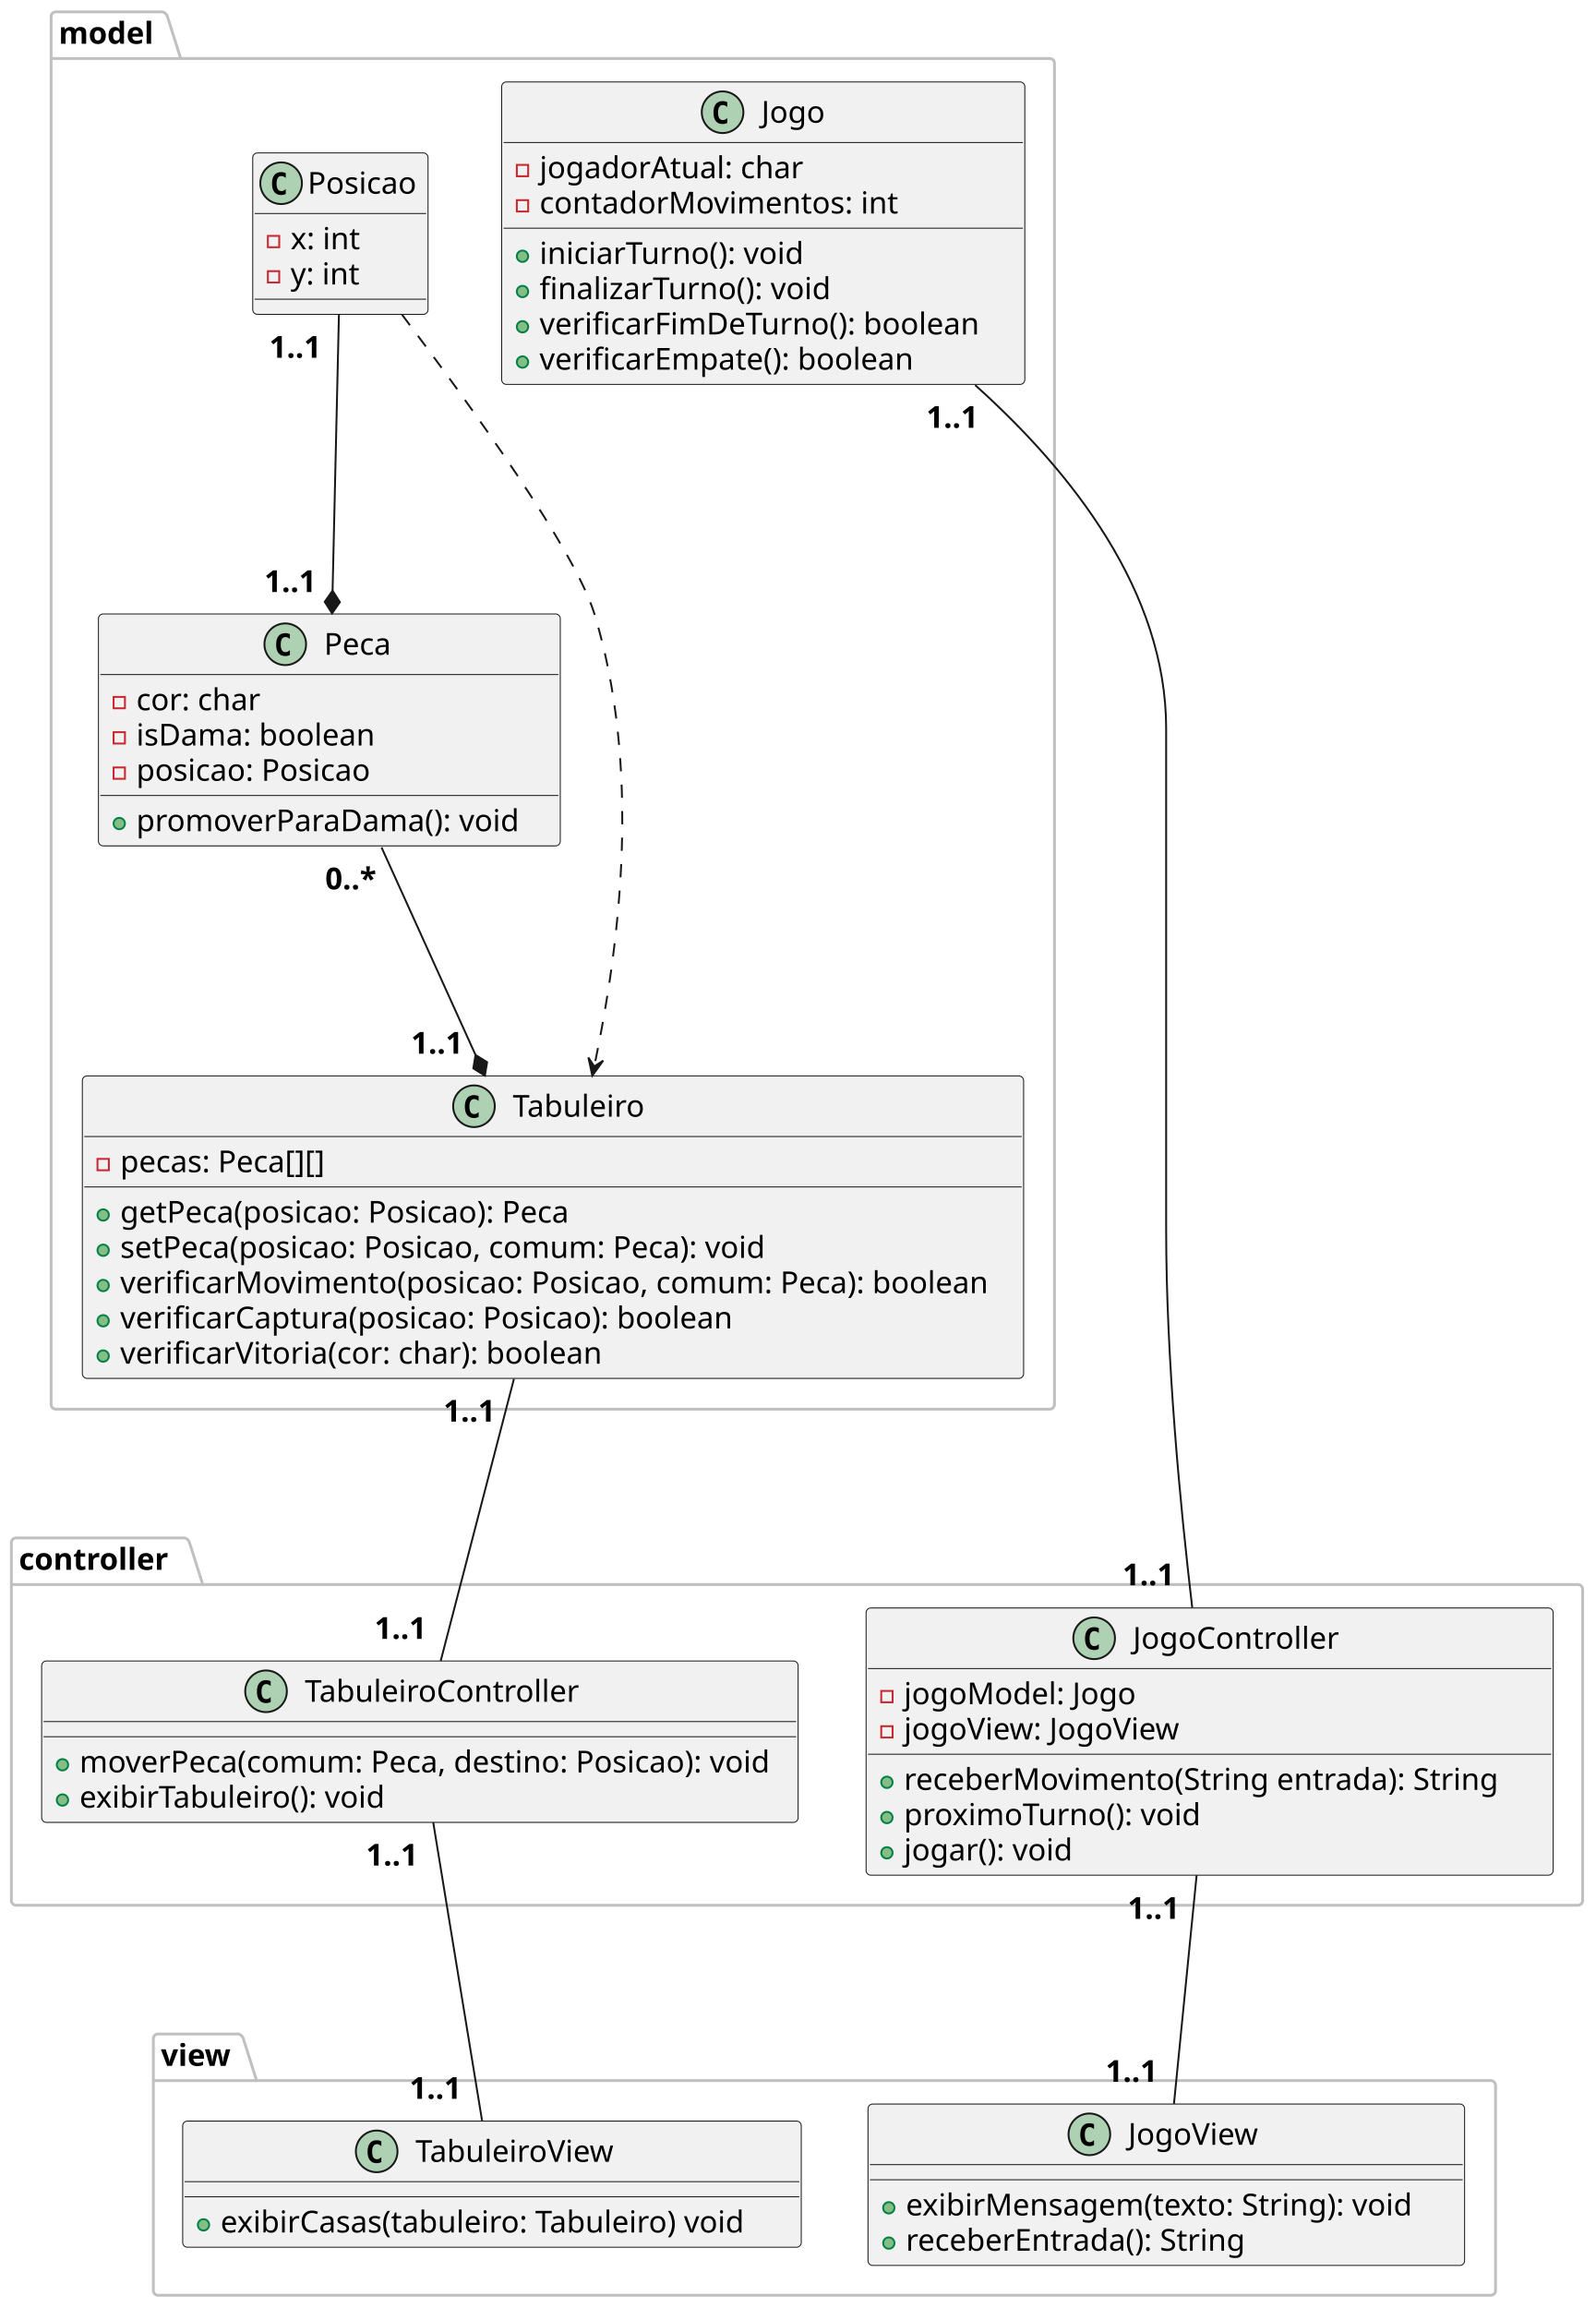
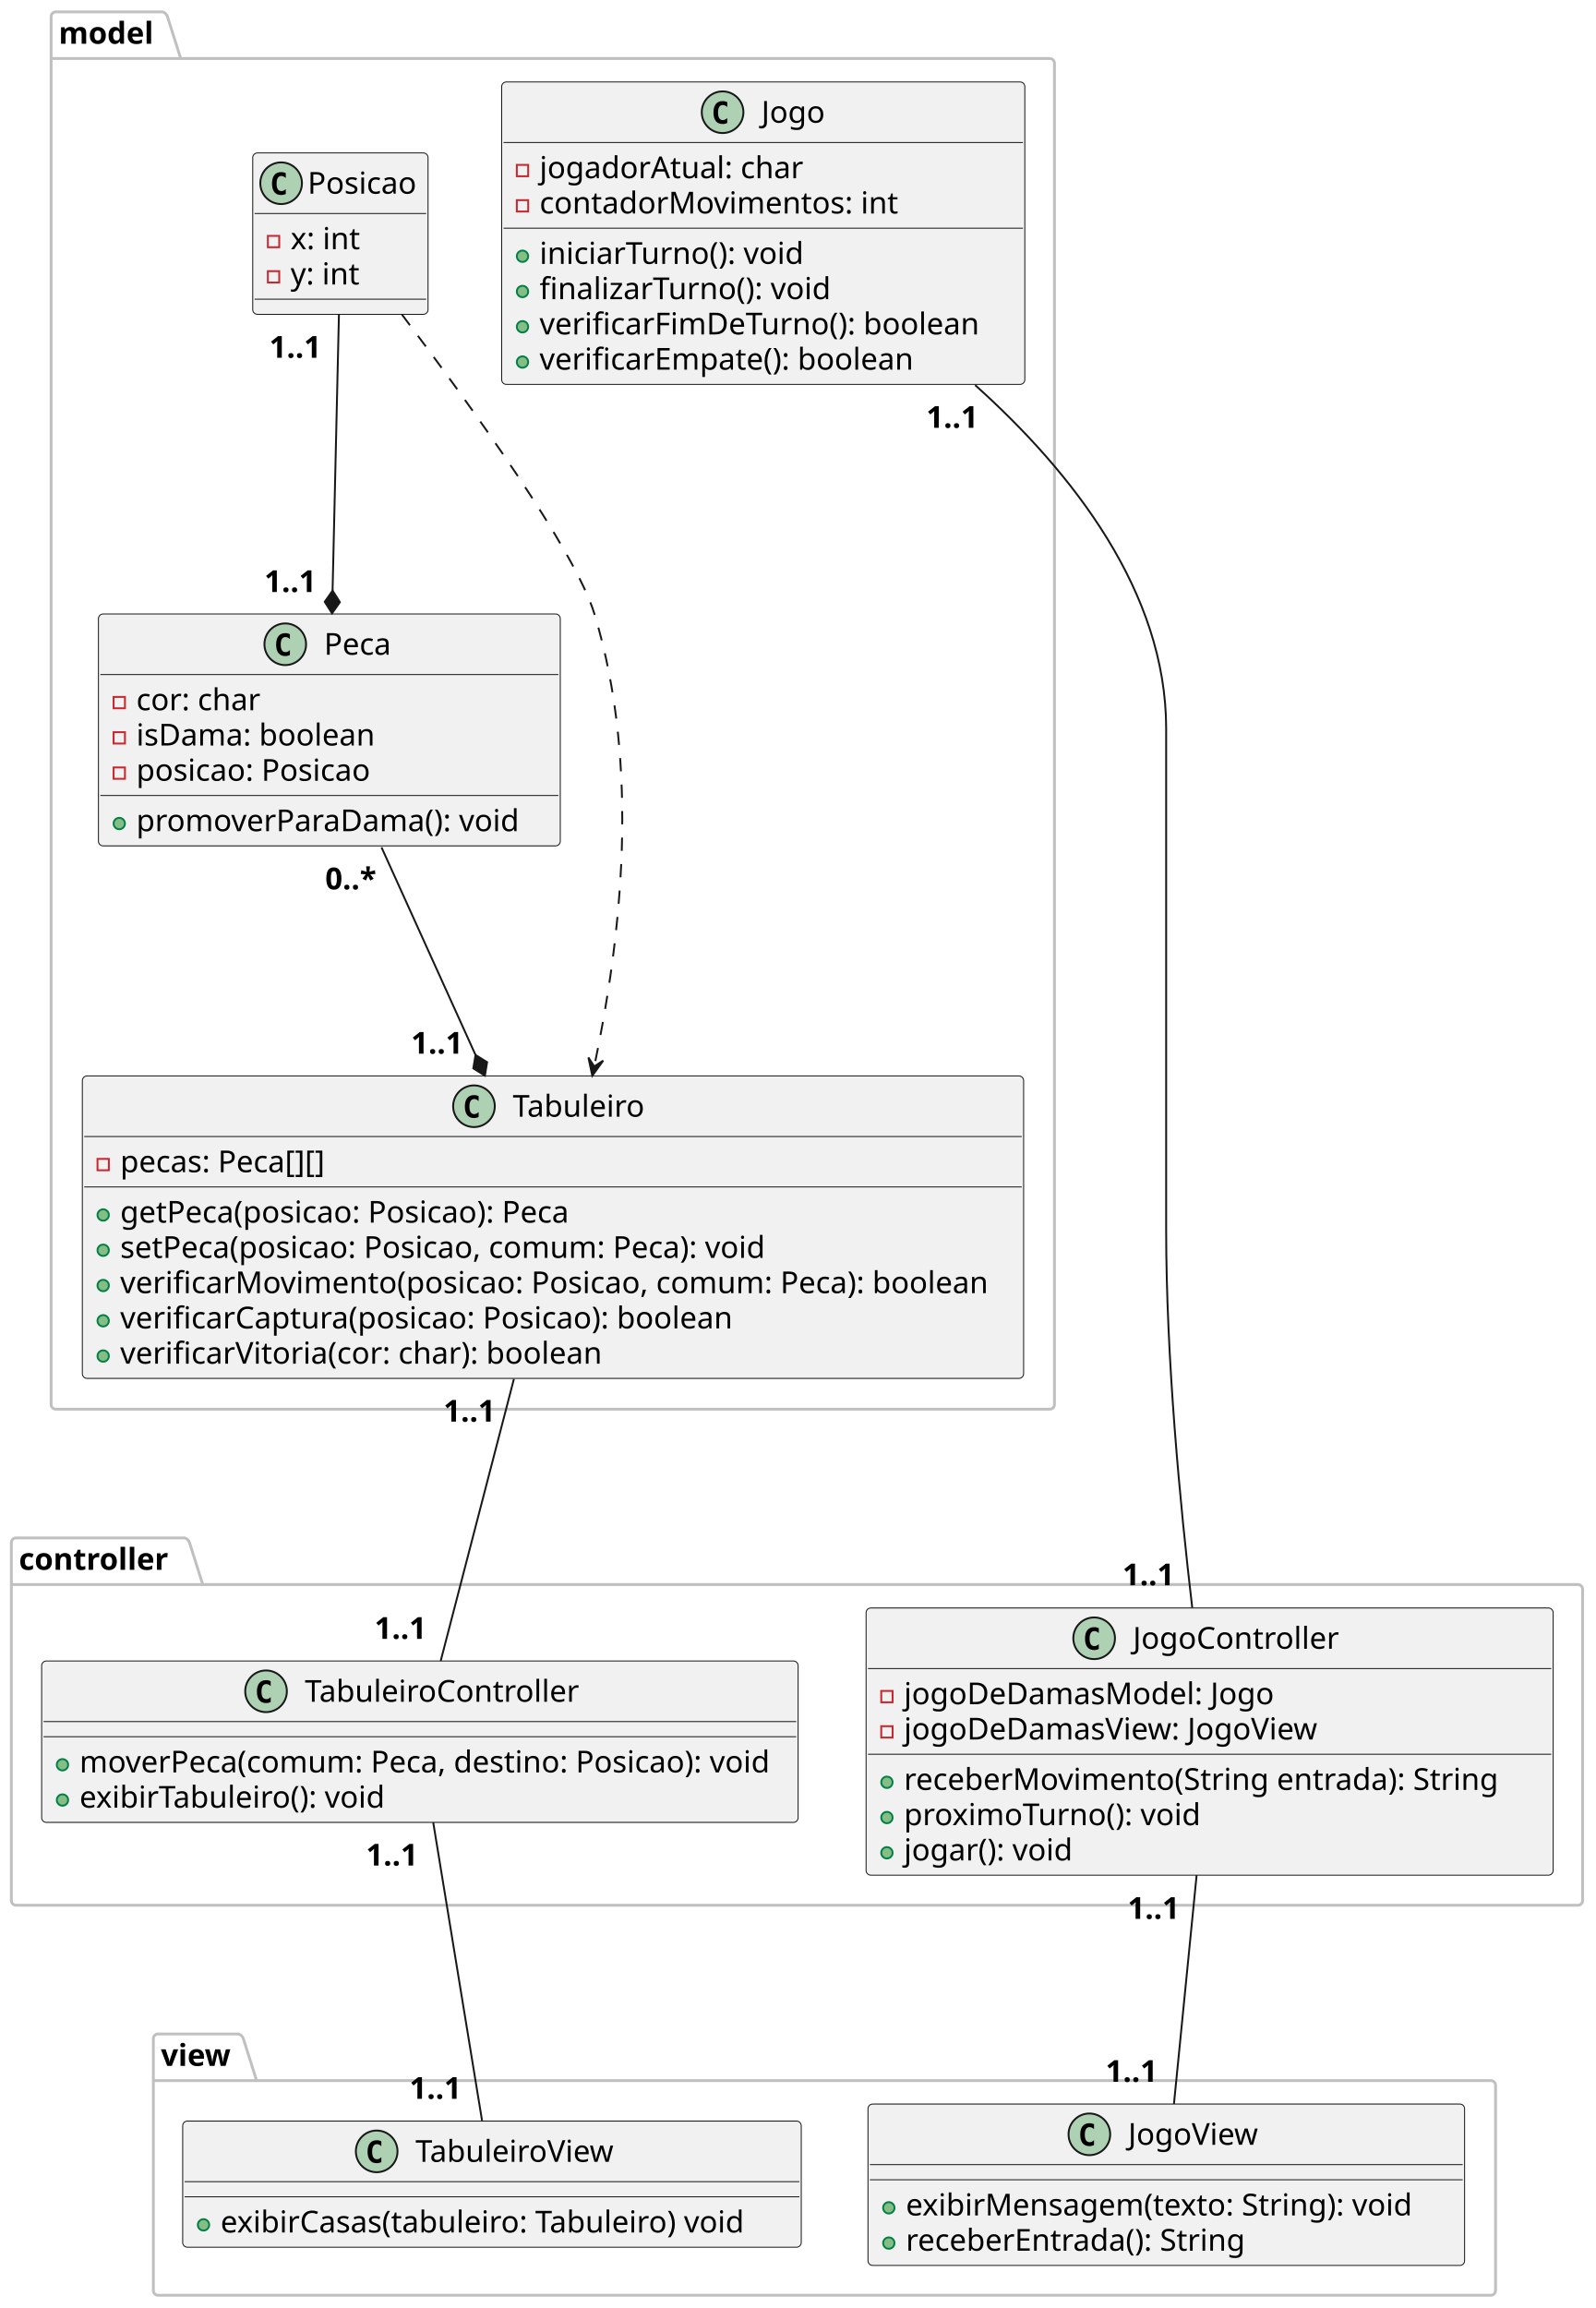
<svg xmlns="http://www.w3.org/2000/svg" contentStyleType="text/css" height="1219px" preserveAspectRatio="none" style="width:843px;height:1219px;background:#FFFFFF;" version="1.1" viewBox="0 0 843 1219" width="843px" zoomAndPan="magnify">
  <defs />
  <g>
    <g id="cluster_model">
      <path d="M29.5,6.273 L85.953,6.273 A3.75,3.75 0 0 1 88.453,8.773 L95.453,30.898 L554.5,30.898 A2.5,2.5 0 0 1 557,33.398 L557,741.773 A2.5,2.5 0 0 1 554.5,744.273 L29.5,744.273 A2.5,2.5 0 0 1 27,741.773 L27,8.773 A2.5,2.5 0 0 1 29.5,6.273 " fill="none" style="stroke:#C0C0C0;stroke-width:1.5;" />
      <line style="stroke:#C0C0C0;stroke-width:1.5;" x1="27" x2="95.453" y1="30.898" y2="30.898" />
      <text fill="#000000" font-family="sans-serif" font-size="16" font-weight="bold" lengthAdjust="spacing" textLength="55.453" x="31" y="23.125">model</text>
    </g>
    <g id="cluster_controller">
      <path d="M8.5,812.273 L97.609,812.273 A3.75,3.75 0 0 1 100.109,814.773 L107.109,836.898 L833.5,836.898 A2.5,2.5 0 0 1 836,839.398 L836,1003.773 A2.5,2.5 0 0 1 833.5,1006.273 L8.5,1006.273 A2.5,2.5 0 0 1 6,1003.773 L6,814.773 A2.5,2.5 0 0 1 8.5,812.273 " fill="none" style="stroke:#C0C0C0;stroke-width:1.5;" />
      <line style="stroke:#C0C0C0;stroke-width:1.5;" x1="6" x2="107.109" y1="836.898" y2="836.898" />
      <text fill="#000000" font-family="sans-serif" font-size="16" font-weight="bold" lengthAdjust="spacing" textLength="88.109" x="10" y="829.125">controller</text>
    </g>
    <g id="cluster_view">
      <path d="M83.5,1074.273 L126.047,1074.273 A3.75,3.75 0 0 1 128.547,1076.773 L135.547,1098.898 L787.5,1098.898 A2.5,2.5 0 0 1 790,1101.398 L790,1209.773 A2.5,2.5 0 0 1 787.5,1212.273 L83.5,1212.273 A2.5,2.5 0 0 1 81,1209.773 L81,1076.773 A2.5,2.5 0 0 1 83.5,1074.273 " fill="none" style="stroke:#C0C0C0;stroke-width:1.5;" />
      <line style="stroke:#C0C0C0;stroke-width:1.5;" x1="81" x2="135.547" y1="1098.898" y2="1098.898" />
      <text fill="#000000" font-family="sans-serif" font-size="16" font-weight="bold" lengthAdjust="spacing" textLength="41.547" x="85" y="1091.125">view</text>
    </g>
    <g id="elem_Tabuleiro">
      <rect codeLine="6" fill="#F1F1F1" height="159.75" id="Tabuleiro" rx="2.5" ry="2.5" style="stroke:#181818;stroke-width:0.5;" width="497.211" x="43.5" y="568.273" />
      <ellipse cx="250.367" cy="584.273" fill="#ADD1B2" rx="11" ry="11" style="stroke:#181818;stroke-width:1;" />
      <path d="M252.82,589.93 Q252.273,590.211 251.664,590.352 Q251.07,590.508 250.398,590.508 Q248.039,590.508 246.789,588.945 Q245.555,587.383 245.555,584.445 Q245.555,581.508 246.789,579.961 Q248.039,578.398 250.398,578.398 Q251.07,578.398 251.68,578.539 Q252.289,578.68 252.82,578.961 L252.82,581.523 Q252.227,580.977 251.664,580.727 Q251.102,580.461 250.508,580.461 Q249.242,580.461 248.602,581.477 Q247.961,582.477 247.961,584.445 Q247.961,586.414 248.602,587.43 Q249.242,588.43 250.508,588.43 Q251.102,588.43 251.664,588.18 Q252.227,587.914 252.82,587.367 L252.82,589.93 Z " fill="#000000" />
      <text fill="#000000" font-family="sans-serif" font-size="16" lengthAdjust="spacing" textLength="74.977" x="270.867" y="589.812">Tabuleiro</text>
      <line style="stroke:#181818;stroke-width:0.5;" x1="44.5" x2="539.711" y1="600.273" y2="600.273" />
      <rect fill="none" height="6" style="stroke:#C82930;stroke-width:1;" width="6" x="51.5" y="612.086" />
      <text fill="#000000" font-family="sans-serif" font-size="16" lengthAdjust="spacing" textLength="120.477" x="63.5" y="619.125">pecas: Peca[][]</text>
      <line style="stroke:#181818;stroke-width:0.5;" x1="44.5" x2="539.711" y1="626.898" y2="626.898" />
      <ellipse cx="54.5" cy="641.711" fill="#84BE84" rx="3" ry="3" style="stroke:#038048;stroke-width:1;" />
      <text fill="#000000" font-family="sans-serif" font-size="16" lengthAdjust="spacing" textLength="257.625" x="63.5" y="645.75">getPeca(posicao: Posicao): Peca</text>
      <ellipse cx="54.5" cy="660.336" fill="#84BE84" rx="3" ry="3" style="stroke:#038048;stroke-width:1;" />
      <text fill="#000000" font-family="sans-serif" font-size="16" lengthAdjust="spacing" textLength="348.914" x="63.5" y="664.375">setPeca(posicao: Posicao, comum: Peca): void</text>
      <ellipse cx="54.5" cy="678.961" fill="#84BE84" rx="3" ry="3" style="stroke:#038048;stroke-width:1;" />
      <text fill="#000000" font-family="sans-serif" font-size="16" lengthAdjust="spacing" textLength="471.211" x="63.5" y="683">verificarMovimento(posicao: Posicao, comum: Peca): boolean</text>
      <ellipse cx="54.5" cy="697.586" fill="#84BE84" rx="3" ry="3" style="stroke:#038048;stroke-width:1;" />
      <text fill="#000000" font-family="sans-serif" font-size="16" lengthAdjust="spacing" textLength="348.656" x="63.5" y="701.625">verificarCaptura(posicao: Posicao): boolean</text>
      <ellipse cx="54.5" cy="716.211" fill="#84BE84" rx="3" ry="3" style="stroke:#038048;stroke-width:1;" />
      <text fill="#000000" font-family="sans-serif" font-size="16" lengthAdjust="spacing" textLength="275.766" x="63.5" y="720.25">verificarVitoria(cor: char): boolean</text>
    </g>
    <g id="elem_Posicao">
      <rect codeLine="16" fill="#F1F1F1" height="85.25" id="Posicao" rx="2.5" ry="2.5" style="stroke:#181818;stroke-width:0.5;" width="92.609" x="133.5" y="80.773" />
      <ellipse cx="148.5" cy="96.773" fill="#ADD1B2" rx="11" ry="11" style="stroke:#181818;stroke-width:1;" />
      <path d="M150.953,102.43 Q150.406,102.711 149.797,102.852 Q149.203,103.008 148.531,103.008 Q146.172,103.008 144.922,101.445 Q143.688,99.883 143.688,96.945 Q143.688,94.008 144.922,92.461 Q146.172,90.898 148.531,90.898 Q149.203,90.898 149.812,91.039 Q150.422,91.18 150.953,91.461 L150.953,94.023 Q150.359,93.477 149.797,93.227 Q149.234,92.961 148.641,92.961 Q147.375,92.961 146.734,93.977 Q146.094,94.977 146.094,96.945 Q146.094,98.914 146.734,99.93 Q147.375,100.93 148.641,100.93 Q149.234,100.93 149.797,100.68 Q150.359,100.414 150.953,99.867 L150.953,102.43 Z " fill="#000000" />
      <text fill="#000000" font-family="sans-serif" font-size="16" lengthAdjust="spacing" textLength="60.609" x="162.5" y="102.312">Posicao</text>
      <line style="stroke:#181818;stroke-width:0.5;" x1="134.5" x2="225.109" y1="112.773" y2="112.773" />
      <rect fill="none" height="6" style="stroke:#C82930;stroke-width:1;" width="6" x="141.5" y="124.586" />
      <text fill="#000000" font-family="sans-serif" font-size="16" lengthAdjust="spacing" textLength="40.805" x="153.5" y="131.625">x: int</text>
      <rect fill="none" height="6" style="stroke:#C82930;stroke-width:1;" width="6" x="141.5" y="143.211" />
      <text fill="#000000" font-family="sans-serif" font-size="16" lengthAdjust="spacing" textLength="40.805" x="153.5" y="150.25">y: int</text>
      <line style="stroke:#181818;stroke-width:0.5;" x1="134.5" x2="225.109" y1="158.023" y2="158.023" />
    </g>
    <g id="elem_Peca">
      <rect codeLine="21" fill="#F1F1F1" height="122.5" id="Peca" rx="2.5" ry="2.5" style="stroke:#181818;stroke-width:0.5;" width="243.961" x="52" y="324.273" />
      <ellipse cx="150.684" cy="340.273" fill="#ADD1B2" rx="11" ry="11" style="stroke:#181818;stroke-width:1;" />
      <path d="M153.137,345.93 Q152.59,346.211 151.981,346.352 Q151.387,346.508 150.715,346.508 Q148.356,346.508 147.106,344.945 Q145.871,343.383 145.871,340.445 Q145.871,337.508 147.106,335.961 Q148.356,334.398 150.715,334.398 Q151.387,334.398 151.996,334.539 Q152.606,334.68 153.137,334.961 L153.137,337.523 Q152.543,336.977 151.981,336.727 Q151.418,336.461 150.824,336.461 Q149.559,336.461 148.918,337.477 Q148.277,338.477 148.277,340.445 Q148.277,342.414 148.918,343.43 Q149.559,344.43 150.824,344.43 Q151.418,344.43 151.981,344.18 Q152.543,343.914 153.137,343.367 L153.137,345.93 Z " fill="#000000" />
      <text fill="#000000" font-family="sans-serif" font-size="16" lengthAdjust="spacing" textLength="38.094" x="171.184" y="345.812">Peca</text>
      <line style="stroke:#181818;stroke-width:0.5;" x1="53" x2="294.961" y1="356.273" y2="356.273" />
      <rect fill="none" height="6" style="stroke:#C82930;stroke-width:1;" width="6" x="60" y="368.086" />
      <text fill="#000000" font-family="sans-serif" font-size="16" lengthAdjust="spacing" textLength="70.961" x="72" y="375.125">cor: char</text>
      <rect fill="none" height="6" style="stroke:#C82930;stroke-width:1;" width="6" x="60" y="386.711" />
      <text fill="#000000" font-family="sans-serif" font-size="16" lengthAdjust="spacing" textLength="134.742" x="72" y="393.75">isDama: boolean</text>
      <rect fill="none" height="6" style="stroke:#C82930;stroke-width:1;" width="6" x="60" y="405.336" />
      <text fill="#000000" font-family="sans-serif" font-size="16" lengthAdjust="spacing" textLength="132.203" x="72" y="412.375">posicao: Posicao</text>
      <line style="stroke:#181818;stroke-width:0.5;" x1="53" x2="294.961" y1="420.148" y2="420.148" />
      <ellipse cx="63" cy="434.961" fill="#84BE84" rx="3" ry="3" style="stroke:#038048;stroke-width:1;" />
      <text fill="#000000" font-family="sans-serif" font-size="16" lengthAdjust="spacing" textLength="217.961" x="72" y="439">promoverParaDama(): void</text>
    </g>
    <g id="elem_Jogo">
      <rect codeLine="29" fill="#F1F1F1" height="159.75" id="Jogo" rx="2.5" ry="2.5" style="stroke:#181818;stroke-width:0.5;" width="276.344" x="265" y="43.273" />
      <ellipse cx="381.695" cy="59.273" fill="#ADD1B2" rx="11" ry="11" style="stroke:#181818;stroke-width:1;" />
      <path d="M384.148,64.93 Q383.602,65.211 382.992,65.352 Q382.398,65.508 381.727,65.508 Q379.367,65.508 378.117,63.945 Q376.883,62.383 376.883,59.445 Q376.883,56.508 378.117,54.961 Q379.367,53.398 381.727,53.398 Q382.398,53.398 383.008,53.539 Q383.617,53.68 384.148,53.961 L384.148,56.523 Q383.555,55.977 382.992,55.727 Q382.43,55.461 381.836,55.461 Q380.57,55.461 379.93,56.477 Q379.289,57.477 379.289,59.445 Q379.289,61.414 379.93,62.43 Q380.57,63.43 381.836,63.43 Q382.43,63.43 382.992,63.18 Q383.555,62.914 384.148,62.367 L384.148,64.93 Z " fill="#000000" />
      <text fill="#000000" font-family="sans-serif" font-size="16" lengthAdjust="spacing" textLength="34.453" x="402.195" y="64.812">Jogo</text>
      <line style="stroke:#181818;stroke-width:0.5;" x1="266" x2="540.344" y1="75.273" y2="75.273" />
      <rect fill="none" height="6" style="stroke:#C82930;stroke-width:1;" width="6" x="273" y="87.086" />
      <text fill="#000000" font-family="sans-serif" font-size="16" lengthAdjust="spacing" textLength="148.125" x="285" y="94.125">jogadorAtual: char</text>
      <rect fill="none" height="6" style="stroke:#C82930;stroke-width:1;" width="6" x="273" y="105.711" />
      <text fill="#000000" font-family="sans-serif" font-size="16" lengthAdjust="spacing" textLength="200.141" x="285" y="112.75">contadorMovimentos: int</text>
      <line style="stroke:#181818;stroke-width:0.5;" x1="266" x2="540.344" y1="120.523" y2="120.523" />
      <ellipse cx="276" cy="135.336" fill="#84BE84" rx="3" ry="3" style="stroke:#038048;stroke-width:1;" />
      <text fill="#000000" font-family="sans-serif" font-size="16" lengthAdjust="spacing" textLength="151.898" x="285" y="139.375">iniciarTurno(): void</text>
      <ellipse cx="276" cy="153.961" fill="#84BE84" rx="3" ry="3" style="stroke:#038048;stroke-width:1;" />
      <text fill="#000000" font-family="sans-serif" font-size="16" lengthAdjust="spacing" textLength="166.938" x="285" y="158">finalizarTurno(): void</text>
      <ellipse cx="276" cy="172.586" fill="#84BE84" rx="3" ry="3" style="stroke:#038048;stroke-width:1;" />
      <text fill="#000000" font-family="sans-serif" font-size="16" lengthAdjust="spacing" textLength="250.344" x="285" y="176.625">verificarFimDeTurno(): boolean</text>
      <ellipse cx="276" cy="191.211" fill="#84BE84" rx="3" ry="3" style="stroke:#038048;stroke-width:1;" />
      <text fill="#000000" font-family="sans-serif" font-size="16" lengthAdjust="spacing" textLength="214.297" x="285" y="195.25">verificarEmpate(): boolean</text>
    </g>
    <g id="elem_JogoController">
      <rect codeLine="41" fill="#F1F1F1" height="141.125" id="JogoController" rx="2.5" ry="2.5" style="stroke:#181818;stroke-width:0.5;" width="362.93" x="457.5" y="849.273" />
      <ellipse cx="577.961" cy="865.273" fill="#ADD1B2" rx="11" ry="11" style="stroke:#181818;stroke-width:1;" />
      <path d="M580.414,870.93 Q579.867,871.211 579.258,871.352 Q578.664,871.508 577.992,871.508 Q575.633,871.508 574.383,869.945 Q573.148,868.383 573.148,865.445 Q573.148,862.508 574.383,860.961 Q575.633,859.398 577.992,859.398 Q578.664,859.398 579.273,859.539 Q579.883,859.68 580.414,859.961 L580.414,862.523 Q579.82,861.977 579.258,861.727 Q578.695,861.461 578.102,861.461 Q576.836,861.461 576.195,862.477 Q575.555,863.477 575.555,865.445 Q575.555,867.414 576.195,868.43 Q576.836,869.43 578.102,869.43 Q578.695,869.43 579.258,869.18 Q579.82,868.914 580.414,868.367 L580.414,870.93 Z " fill="#000000" />
      <text fill="#000000" font-family="sans-serif" font-size="16" lengthAdjust="spacing" textLength="113.508" x="598.461" y="870.812">JogoController</text>
      <line style="stroke:#181818;stroke-width:0.5;" x1="458.5" x2="819.43" y1="881.273" y2="881.273" />
      <rect fill="none" height="6" style="stroke:#C82930;stroke-width:1;" width="6" x="465.5" y="893.086" />
-       <text fill="#000000" font-family="sans-serif" font-size="16" lengthAdjust="spacing" textLength="127.148" x="477.5" y="900.125">jogoModel: Jogo</text>
+       <text fill="#000000" font-family="sans-serif" font-size="16" lengthAdjust="spacing" textLength="127.148" x="477.5" y="900.125">jogoDeDamasModel: Jogo</text>
      <rect fill="none" height="6" style="stroke:#C82930;stroke-width:1;" width="6" x="465.5" y="911.711" />
-       <text fill="#000000" font-family="sans-serif" font-size="16" lengthAdjust="spacing" textLength="155.75" x="477.5" y="918.75">jogoView: JogoView</text>
+       <text fill="#000000" font-family="sans-serif" font-size="16" lengthAdjust="spacing" textLength="155.75" x="477.5" y="918.75">jogoDeDamasView: JogoView</text>
      <line style="stroke:#181818;stroke-width:0.5;" x1="458.5" x2="819.43" y1="926.523" y2="926.523" />
      <ellipse cx="468.5" cy="941.336" fill="#84BE84" rx="3" ry="3" style="stroke:#038048;stroke-width:1;" />
      <text fill="#000000" font-family="sans-serif" font-size="16" lengthAdjust="spacing" textLength="336.93" x="477.5" y="945.375">receberMovimento(String entrada): String</text>
      <ellipse cx="468.5" cy="959.961" fill="#84BE84" rx="3" ry="3" style="stroke:#038048;stroke-width:1;" />
      <text fill="#000000" font-family="sans-serif" font-size="16" lengthAdjust="spacing" textLength="169.055" x="477.5" y="964">proximoTurno(): void</text>
      <ellipse cx="468.5" cy="978.586" fill="#84BE84" rx="3" ry="3" style="stroke:#038048;stroke-width:1;" />
      <text fill="#000000" font-family="sans-serif" font-size="16" lengthAdjust="spacing" textLength="97.594" x="477.5" y="982.625">jogar(): void</text>
    </g>
    <g id="elem_TabuleiroController">
      <rect codeLine="50" fill="#F1F1F1" height="85.25" id="TabuleiroController" rx="2.5" ry="2.5" style="stroke:#181818;stroke-width:0.5;" width="399.594" x="22" y="877.273" />
      <ellipse cx="140.531" cy="893.273" fill="#ADD1B2" rx="11" ry="11" style="stroke:#181818;stroke-width:1;" />
      <path d="M142.984,898.93 Q142.438,899.211 141.828,899.352 Q141.234,899.508 140.562,899.508 Q138.203,899.508 136.953,897.945 Q135.719,896.383 135.719,893.445 Q135.719,890.508 136.953,888.961 Q138.203,887.398 140.562,887.398 Q141.234,887.398 141.844,887.539 Q142.453,887.68 142.984,887.961 L142.984,890.523 Q142.391,889.977 141.828,889.727 Q141.266,889.461 140.672,889.461 Q139.406,889.461 138.766,890.477 Q138.125,891.477 138.125,893.445 Q138.125,895.414 138.766,896.43 Q139.406,897.43 140.672,897.43 Q141.266,897.43 141.828,897.18 Q142.391,896.914 142.984,896.367 L142.984,898.93 Z " fill="#000000" />
      <text fill="#000000" font-family="sans-serif" font-size="16" lengthAdjust="spacing" textLength="154.031" x="161.031" y="898.812">TabuleiroController</text>
      <line style="stroke:#181818;stroke-width:0.5;" x1="23" x2="420.594" y1="909.273" y2="909.273" />
      <line style="stroke:#181818;stroke-width:0.5;" x1="23" x2="420.594" y1="917.273" y2="917.273" />
      <ellipse cx="33" cy="932.086" fill="#84BE84" rx="3" ry="3" style="stroke:#038048;stroke-width:1;" />
      <text fill="#000000" font-family="sans-serif" font-size="16" lengthAdjust="spacing" textLength="373.594" x="42" y="936.125">moverPeca(comum: Peca, destino: Posicao): void</text>
      <ellipse cx="33" cy="950.711" fill="#84BE84" rx="3" ry="3" style="stroke:#038048;stroke-width:1;" />
      <text fill="#000000" font-family="sans-serif" font-size="16" lengthAdjust="spacing" textLength="176.734" x="42" y="954.75">exibirTabuleiro(): void</text>
    </g>
    <g id="elem_TabuleiroView">
      <rect codeLine="57" fill="#F1F1F1" height="66.625" id="TabuleiroView" rx="2.5" ry="2.5" style="stroke:#181818;stroke-width:0.5;" width="326.75" x="96.5" y="1120.273" />
      <ellipse cx="198.977" cy="1136.273" fill="#ADD1B2" rx="11" ry="11" style="stroke:#181818;stroke-width:1;" />
      <path d="M201.43,1141.93 Q200.883,1142.211 200.273,1142.352 Q199.68,1142.508 199.008,1142.508 Q196.648,1142.508 195.398,1140.945 Q194.164,1139.383 194.164,1136.445 Q194.164,1133.508 195.398,1131.961 Q196.648,1130.398 199.008,1130.398 Q199.68,1130.398 200.289,1130.539 Q200.898,1130.68 201.43,1130.961 L201.43,1133.523 Q200.836,1132.977 200.273,1132.727 Q199.711,1132.461 199.117,1132.461 Q197.852,1132.461 197.211,1133.477 Q196.57,1134.477 196.57,1136.445 Q196.57,1138.414 197.211,1139.43 Q197.852,1140.43 199.117,1140.43 Q199.711,1140.43 200.273,1140.18 Q200.836,1139.914 201.43,1139.367 L201.43,1141.93 Z " fill="#000000" />
      <text fill="#000000" font-family="sans-serif" font-size="16" lengthAdjust="spacing" textLength="113.297" x="219.477" y="1141.812">TabuleiroView</text>
      <line style="stroke:#181818;stroke-width:0.5;" x1="97.5" x2="422.25" y1="1152.273" y2="1152.273" />
      <line style="stroke:#181818;stroke-width:0.5;" x1="97.5" x2="422.25" y1="1160.273" y2="1160.273" />
      <ellipse cx="107.5" cy="1175.086" fill="#84BE84" rx="3" ry="3" style="stroke:#038048;stroke-width:1;" />
      <text fill="#000000" font-family="sans-serif" font-size="16" lengthAdjust="spacing" textLength="300.75" x="116.5" y="1179.125">exibirCasas(tabuleiro: Tabuleiro) void</text>
    </g>
    <g id="elem_JogoView">
      <rect codeLine="61" fill="#F1F1F1" height="85.25" id="JogoView" rx="2.5" ry="2.5" style="stroke:#181818;stroke-width:0.5;" width="315.148" x="458.5" y="1111.273" />
      <ellipse cx="575.438" cy="1127.273" fill="#ADD1B2" rx="11" ry="11" style="stroke:#181818;stroke-width:1;" />
      <path d="M577.891,1132.93 Q577.344,1133.211 576.734,1133.352 Q576.141,1133.508 575.469,1133.508 Q573.109,1133.508 571.859,1131.945 Q570.625,1130.383 570.625,1127.445 Q570.625,1124.508 571.859,1122.961 Q573.109,1121.398 575.469,1121.398 Q576.141,1121.398 576.75,1121.539 Q577.359,1121.68 577.891,1121.961 L577.891,1124.523 Q577.297,1123.977 576.734,1123.727 Q576.172,1123.461 575.578,1123.461 Q574.312,1123.461 573.672,1124.477 Q573.031,1125.477 573.031,1127.445 Q573.031,1129.414 573.672,1130.43 Q574.312,1131.43 575.578,1131.43 Q576.172,1131.43 576.734,1131.18 Q577.297,1130.914 577.891,1130.367 L577.891,1132.93 Z " fill="#000000" />
      <text fill="#000000" font-family="sans-serif" font-size="16" lengthAdjust="spacing" textLength="72.773" x="595.938" y="1132.812">JogoView</text>
      <line style="stroke:#181818;stroke-width:0.5;" x1="459.5" x2="772.648" y1="1143.273" y2="1143.273" />
      <line style="stroke:#181818;stroke-width:0.5;" x1="459.5" x2="772.648" y1="1151.273" y2="1151.273" />
      <ellipse cx="469.5" cy="1166.086" fill="#84BE84" rx="3" ry="3" style="stroke:#038048;stroke-width:1;" />
      <text fill="#000000" font-family="sans-serif" font-size="16" lengthAdjust="spacing" textLength="289.148" x="478.5" y="1170.125">exibirMensagem(texto: String): void</text>
      <ellipse cx="469.5" cy="1184.711" fill="#84BE84" rx="3" ry="3" style="stroke:#038048;stroke-width:1;" />
      <text fill="#000000" font-family="sans-serif" font-size="16" lengthAdjust="spacing" textLength="195.219" x="478.5" y="1188.75">receberEntrada(): String</text>
    </g>
    <g id="link_Posicao_Peca">
      <path codeLine="67" d="M179.04,165.843 C178.06,208.503 176.796,263.337 175.676,311.947 " fill="none" id="Posicao-to-Peca" style="stroke:#181818;stroke-width:1;" />
      <polygon fill="#181818" points="175.4,323.943,179.537,318.037,175.676,311.947,171.539,317.853,175.4,323.943" style="stroke:#181818;stroke-width:1;" />
      <text fill="#000000" font-family="sans-serif" font-size="16" font-weight="bold" lengthAdjust="spacing" textLength="34.422" x="142.242" y="188.944">1..1</text>
      <text fill="#000000" font-family="sans-serif" font-size="16" font-weight="bold" lengthAdjust="spacing" textLength="34.422" x="139.623" y="312.67">1..1</text>
    </g>
    <g id="link_Peca_Tabuleiro">
      <path codeLine="68" d="M201.52,447.523 C217.79,483.453 233.639,518.432 251.189,557.182 " fill="none" id="Peca-to-Tabuleiro" style="stroke:#181818;stroke-width:1;" />
      <polygon fill="#181818" points="256.14,568.113,257.308,560.998,251.189,557.182,250.021,564.298,256.14,568.113" style="stroke:#181818;stroke-width:1;" />
      <text fill="#000000" font-family="sans-serif" font-size="16" font-weight="bold" lengthAdjust="spacing" textLength="31.656" x="171.795" y="469.729">0..*</text>
      <text fill="#000000" font-family="sans-serif" font-size="16" font-weight="bold" lengthAdjust="spacing" textLength="34.422" x="217.112" y="556.509">1..1</text>
    </g>
    <g id="link_Posicao_Tabuleiro">
      <path codeLine="69" d="M212.35,166.163 C248.62,214.143 303.73,290.483 314,324.273 C338.48,404.803 328.029,495.771 314.109,562.281 " fill="none" id="Posicao-to-Tabuleiro" style="stroke:#181818;stroke-width:1;stroke-dasharray:7.0,7.0;" />
      <polygon fill="#181818" points="312.88,568.153,318.639,560.164,313.904,563.26,310.808,558.525,312.88,568.153" style="stroke:#181818;stroke-width:1;" />
    </g>
    <g id="link_Tabuleiro_TabuleiroController">
      <path codeLine="70" d="M271.47,728.313 C258.8,777.083 243.07,837.663 232.79,877.233 " fill="none" id="Tabuleiro-TabuleiroController" style="stroke:#181818;stroke-width:1;" />
      <text fill="#000000" font-family="sans-serif" font-size="16" font-weight="bold" lengthAdjust="spacing" textLength="34.422" x="234.254" y="750.855">1..1</text>
      <text fill="#000000" font-family="sans-serif" font-size="16" font-weight="bold" lengthAdjust="spacing" textLength="34.422" x="197.83" y="865.58">1..1</text>
    </g>
    <g id="link_Jogo_JogoController">
      <path codeLine="71" d="M515.11,203.403 C566.43,249.463 616,312.623 616,384.773 C616,384.773 616,384.773 616,649.273 C616,717.363 623.38,794.783 629.78,849.113 " fill="none" id="Jogo-JogoController" style="stroke:#181818;stroke-width:1;" />
      <text fill="#000000" font-family="sans-serif" font-size="16" font-weight="bold" lengthAdjust="spacing" textLength="34.422" x="489.287" y="225.952">1..1</text>
      <text fill="#000000" font-family="sans-serif" font-size="16" font-weight="bold" lengthAdjust="spacing" textLength="34.422" x="592.939" y="837.279">1..1</text>
    </g>
    <g id="link_TabuleiroController_TabuleiroView">
      <path codeLine="72" d="M228.84,962.513 C236.23,1007.653 247.86,1078.673 254.63,1119.983 " fill="none" id="TabuleiroController-TabuleiroView" style="stroke:#181818;stroke-width:1;" />
      <text fill="#000000" font-family="sans-serif" font-size="16" font-weight="bold" lengthAdjust="spacing" textLength="34.422" x="193.348" y="985.316">1..1</text>
      <text fill="#000000" font-family="sans-serif" font-size="16" font-weight="bold" lengthAdjust="spacing" textLength="34.422" x="216.292" y="1108.509">1..1</text>
    </g>
    <g id="link_JogoController_JogoView">
      <path codeLine="73" d="M632.1,990.383 C628.2,1029.753 623.45,1077.663 620.12,1111.203 " fill="none" id="JogoController-JogoView" style="stroke:#181818;stroke-width:1;" />
      <text fill="#000000" font-family="sans-serif" font-size="16" font-weight="bold" lengthAdjust="spacing" textLength="34.422" x="595.661" y="1013.471">1..1</text>
      <text fill="#000000" font-family="sans-serif" font-size="16" font-weight="bold" lengthAdjust="spacing" textLength="34.422" x="584.009" y="1099.545">1..1</text>
    </g>
  </g>
</svg>
